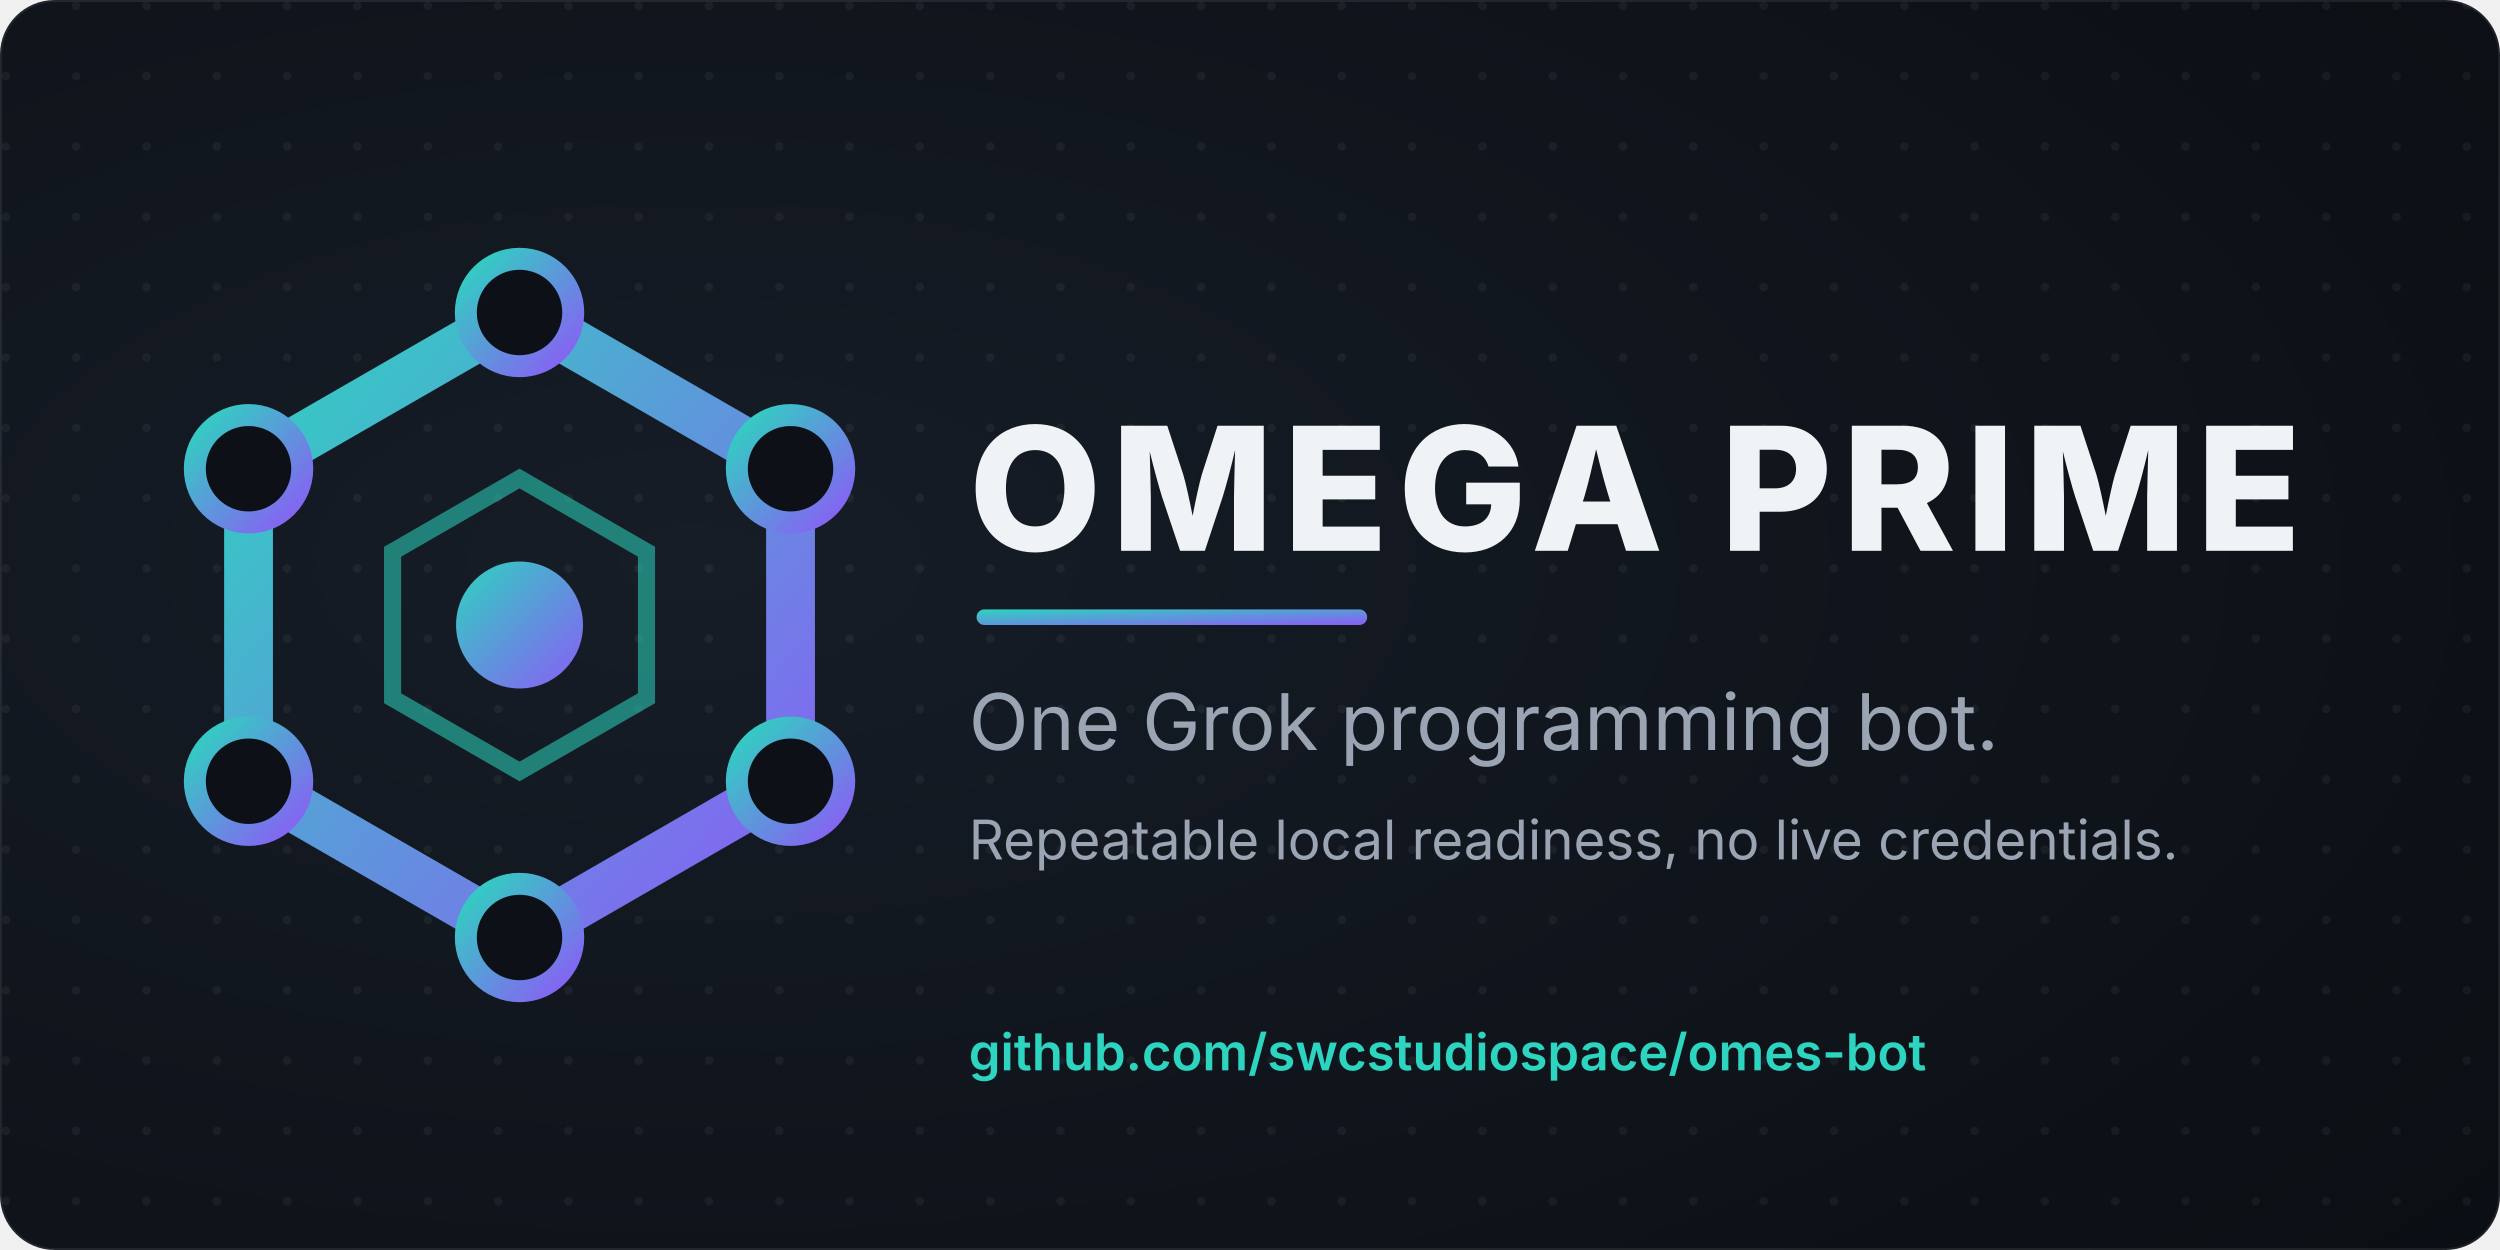
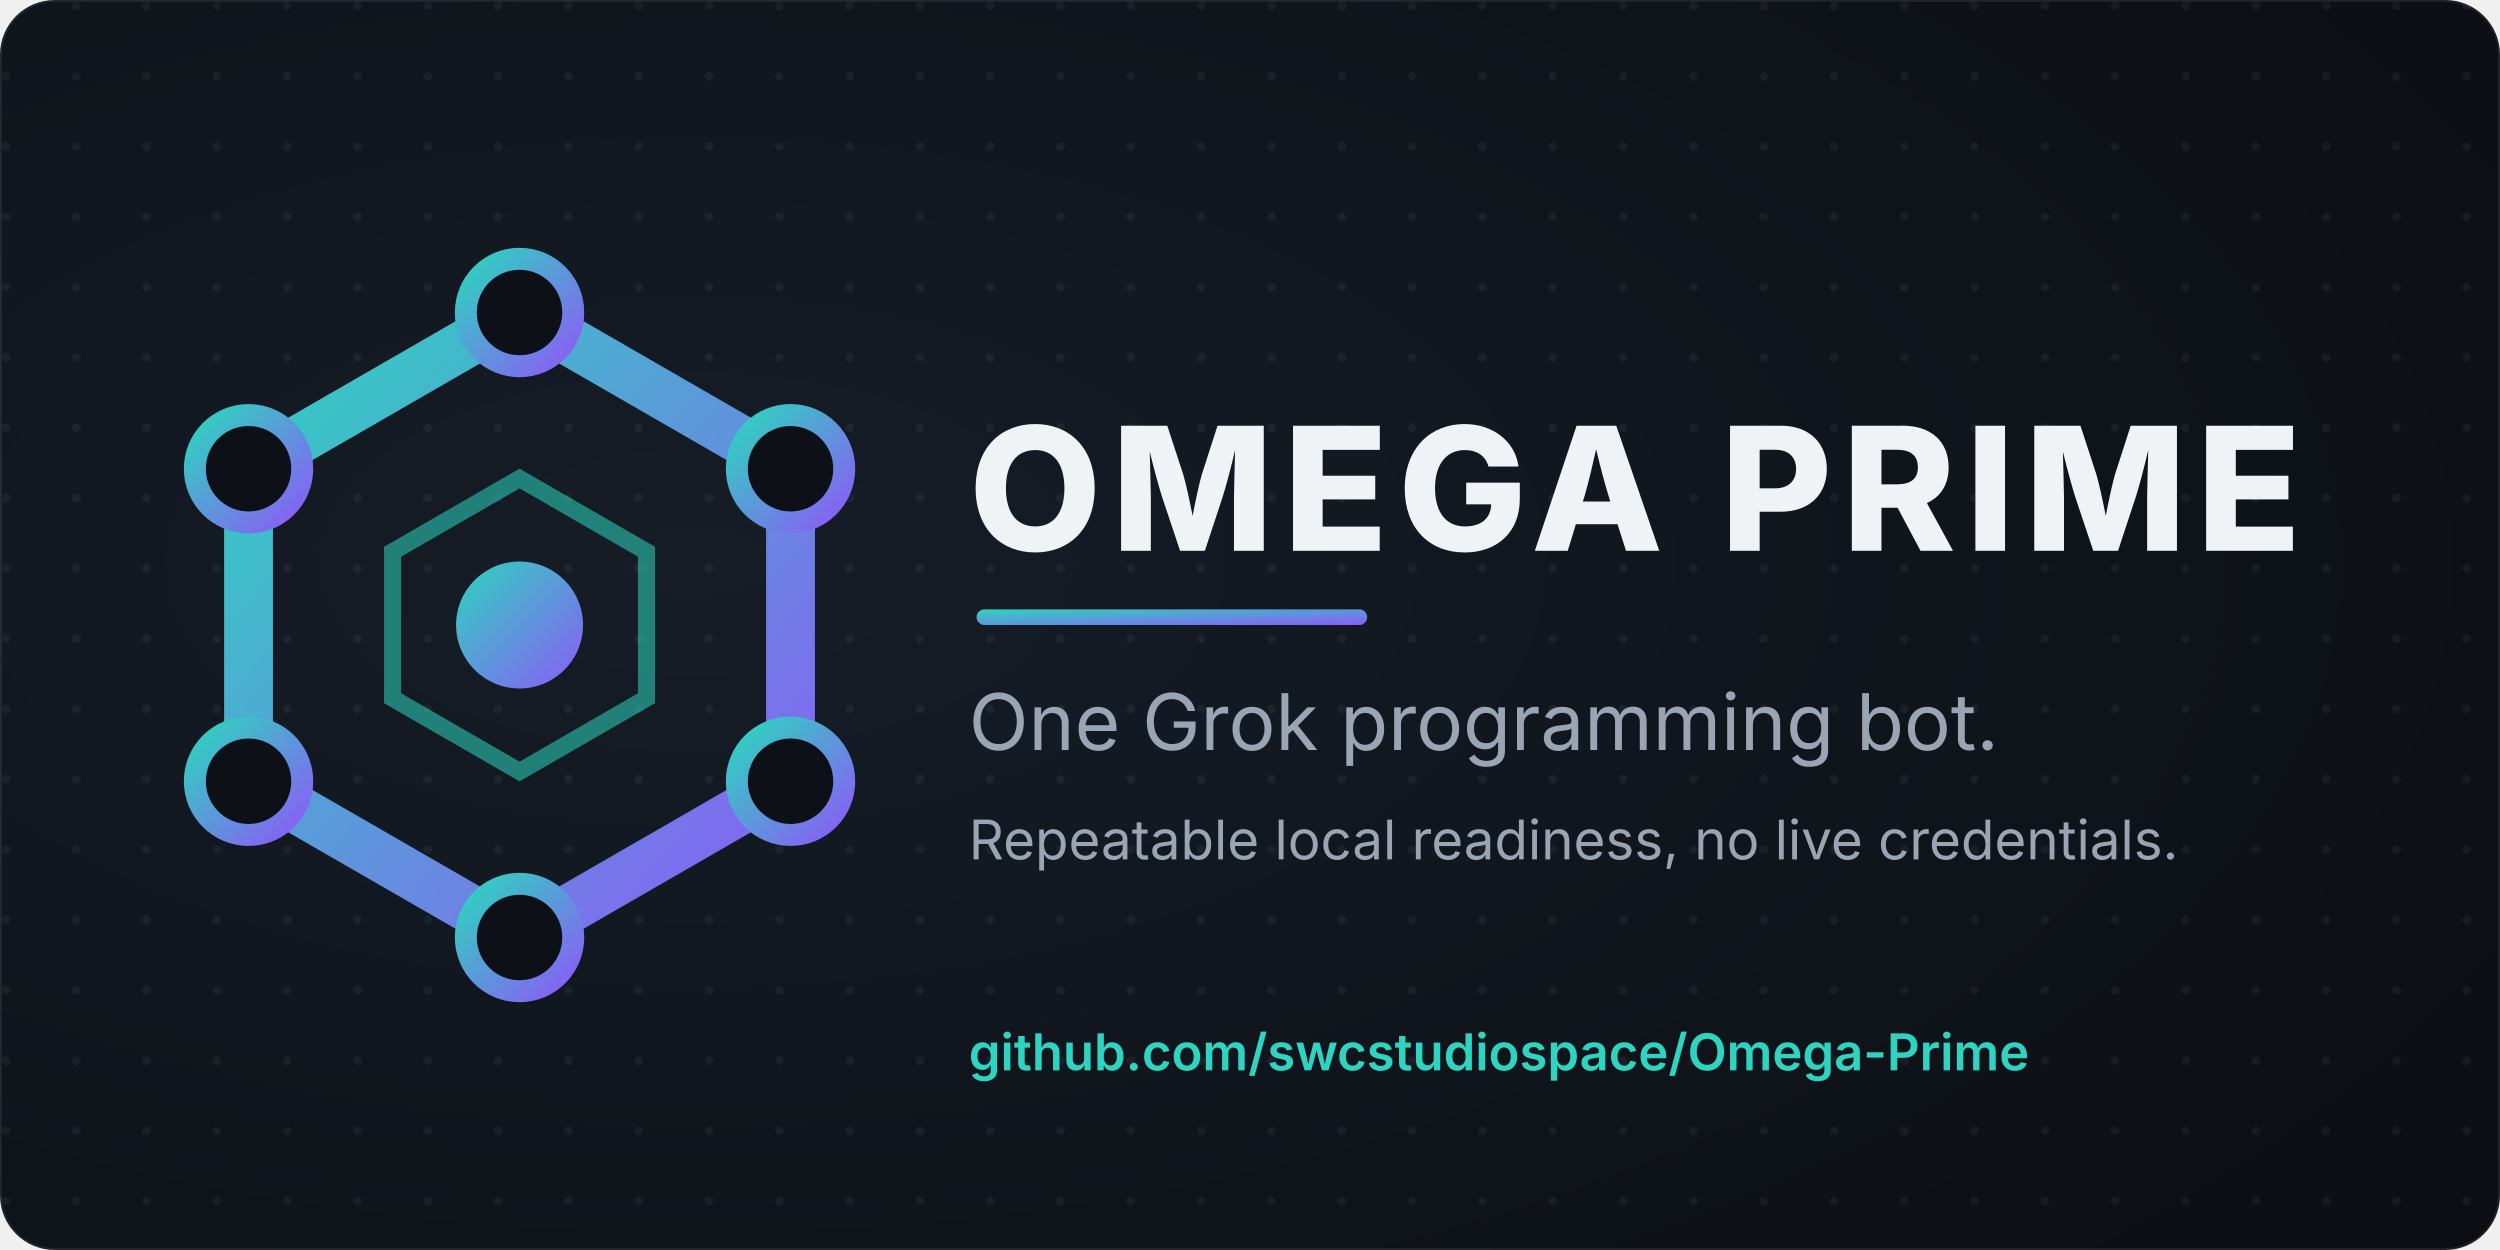
<svg xmlns="http://www.w3.org/2000/svg" width="1280" height="640" viewBox="0 0 1280 640" role="img" aria-label="Omega Prime social card" aria-labelledby="card-title card-desc">
  <defs>
    <linearGradient id="edge" x1="0" y1="0" x2="1" y2="1">
      <stop offset="0" stop-color="#2dd4bf" />
      <stop offset="1" stop-color="#8b5cf6" />
    </linearGradient>
    <radialGradient id="ground" cx="0.28" cy="0.45" r="0.9">
      <stop offset="0" stop-color="#161d27" />
      <stop offset="1" stop-color="#0b0e13" />
    </radialGradient>
    <pattern id="dots" width="36" height="36" patternUnits="userSpaceOnUse">
      <circle cx="3" cy="3" r="2.2" fill="#ffffff" opacity="0.05" />
    </pattern>
  </defs>
  <rect x="0" y="0" width="1280" height="640" rx="28" fill="url(#ground)" />
  <rect x="0" y="0" width="1280" height="640" rx="28" fill="url(#dots)" />
  <rect x="0" y="0" width="1280" height="640" rx="28" fill="none" stroke="#ffffff" stroke-opacity="0.08" stroke-width="2" />
  <g transform="translate(96,150) scale(1.25)">
    <g fill="none" stroke="url(#edge)" stroke-width="20" stroke-linecap="round" stroke-linejoin="round">
      <path d="M136 8 L247 72 L247 200 L136 264 L25 200 L25 72 Z" />
    </g>
    <g fill="#0d1117" stroke="url(#edge)" stroke-width="9">
      <circle cx="136" cy="8" r="22" />
      <circle cx="247" cy="72" r="22" />
      <circle cx="247" cy="200" r="22" />
      <circle cx="136" cy="264" r="22" />
      <circle cx="25" cy="200" r="22" />
      <circle cx="25" cy="72" r="22" />
    </g>
    <g fill="none" stroke="#2dd4bf" stroke-opacity="0.55" stroke-width="7" stroke-linecap="round">
      <path d="M136 76 L188 106 L188 166 L136 196 L84 166 L84 106 Z" />
    </g>
    <circle cx="136" cy="136" r="26" fill="url(#edge)" />
  </g>
  <text x="496" y="282" font-family="Inter,-apple-system,BlinkMacSystemFont,'Segoe UI',Helvetica,Arial,sans-serif" font-size="88" font-weight="800" letter-spacing="5" fill="#f0f3f6">OMEGA PRIME</text>
  <rect x="500" y="312" width="200" height="8" rx="4" fill="url(#edge)" />
  <text x="496" y="384" font-family="Inter,-apple-system,BlinkMacSystemFont,'Segoe UI',Helvetica,Arial,sans-serif" font-size="40" font-weight="400" fill="#9aa4b2">One Grok programming bot.</text>
  <text x="496" y="440" font-family="Inter,-apple-system,BlinkMacSystemFont,'Segoe UI',Helvetica,Arial,sans-serif" font-size="28" font-weight="400" fill="#9aa4b2">Repeatable local readiness, no live credentials.</text>
-   <text x="496" y="548" font-family="Inter,-apple-system,BlinkMacSystemFont,'Segoe UI',Helvetica,Arial,sans-serif" font-size="26" font-weight="600" fill="#2dd4bf">github.com/swcstudiospace/omes-bot</text>
+   <text x="496" y="548" font-family="Inter,-apple-system,BlinkMacSystemFont,'Segoe UI',Helvetica,Arial,sans-serif" font-size="26" font-weight="600" fill="#2dd4bf">github.com/swcstudiospace/Omega-Prime</text>
</svg>
